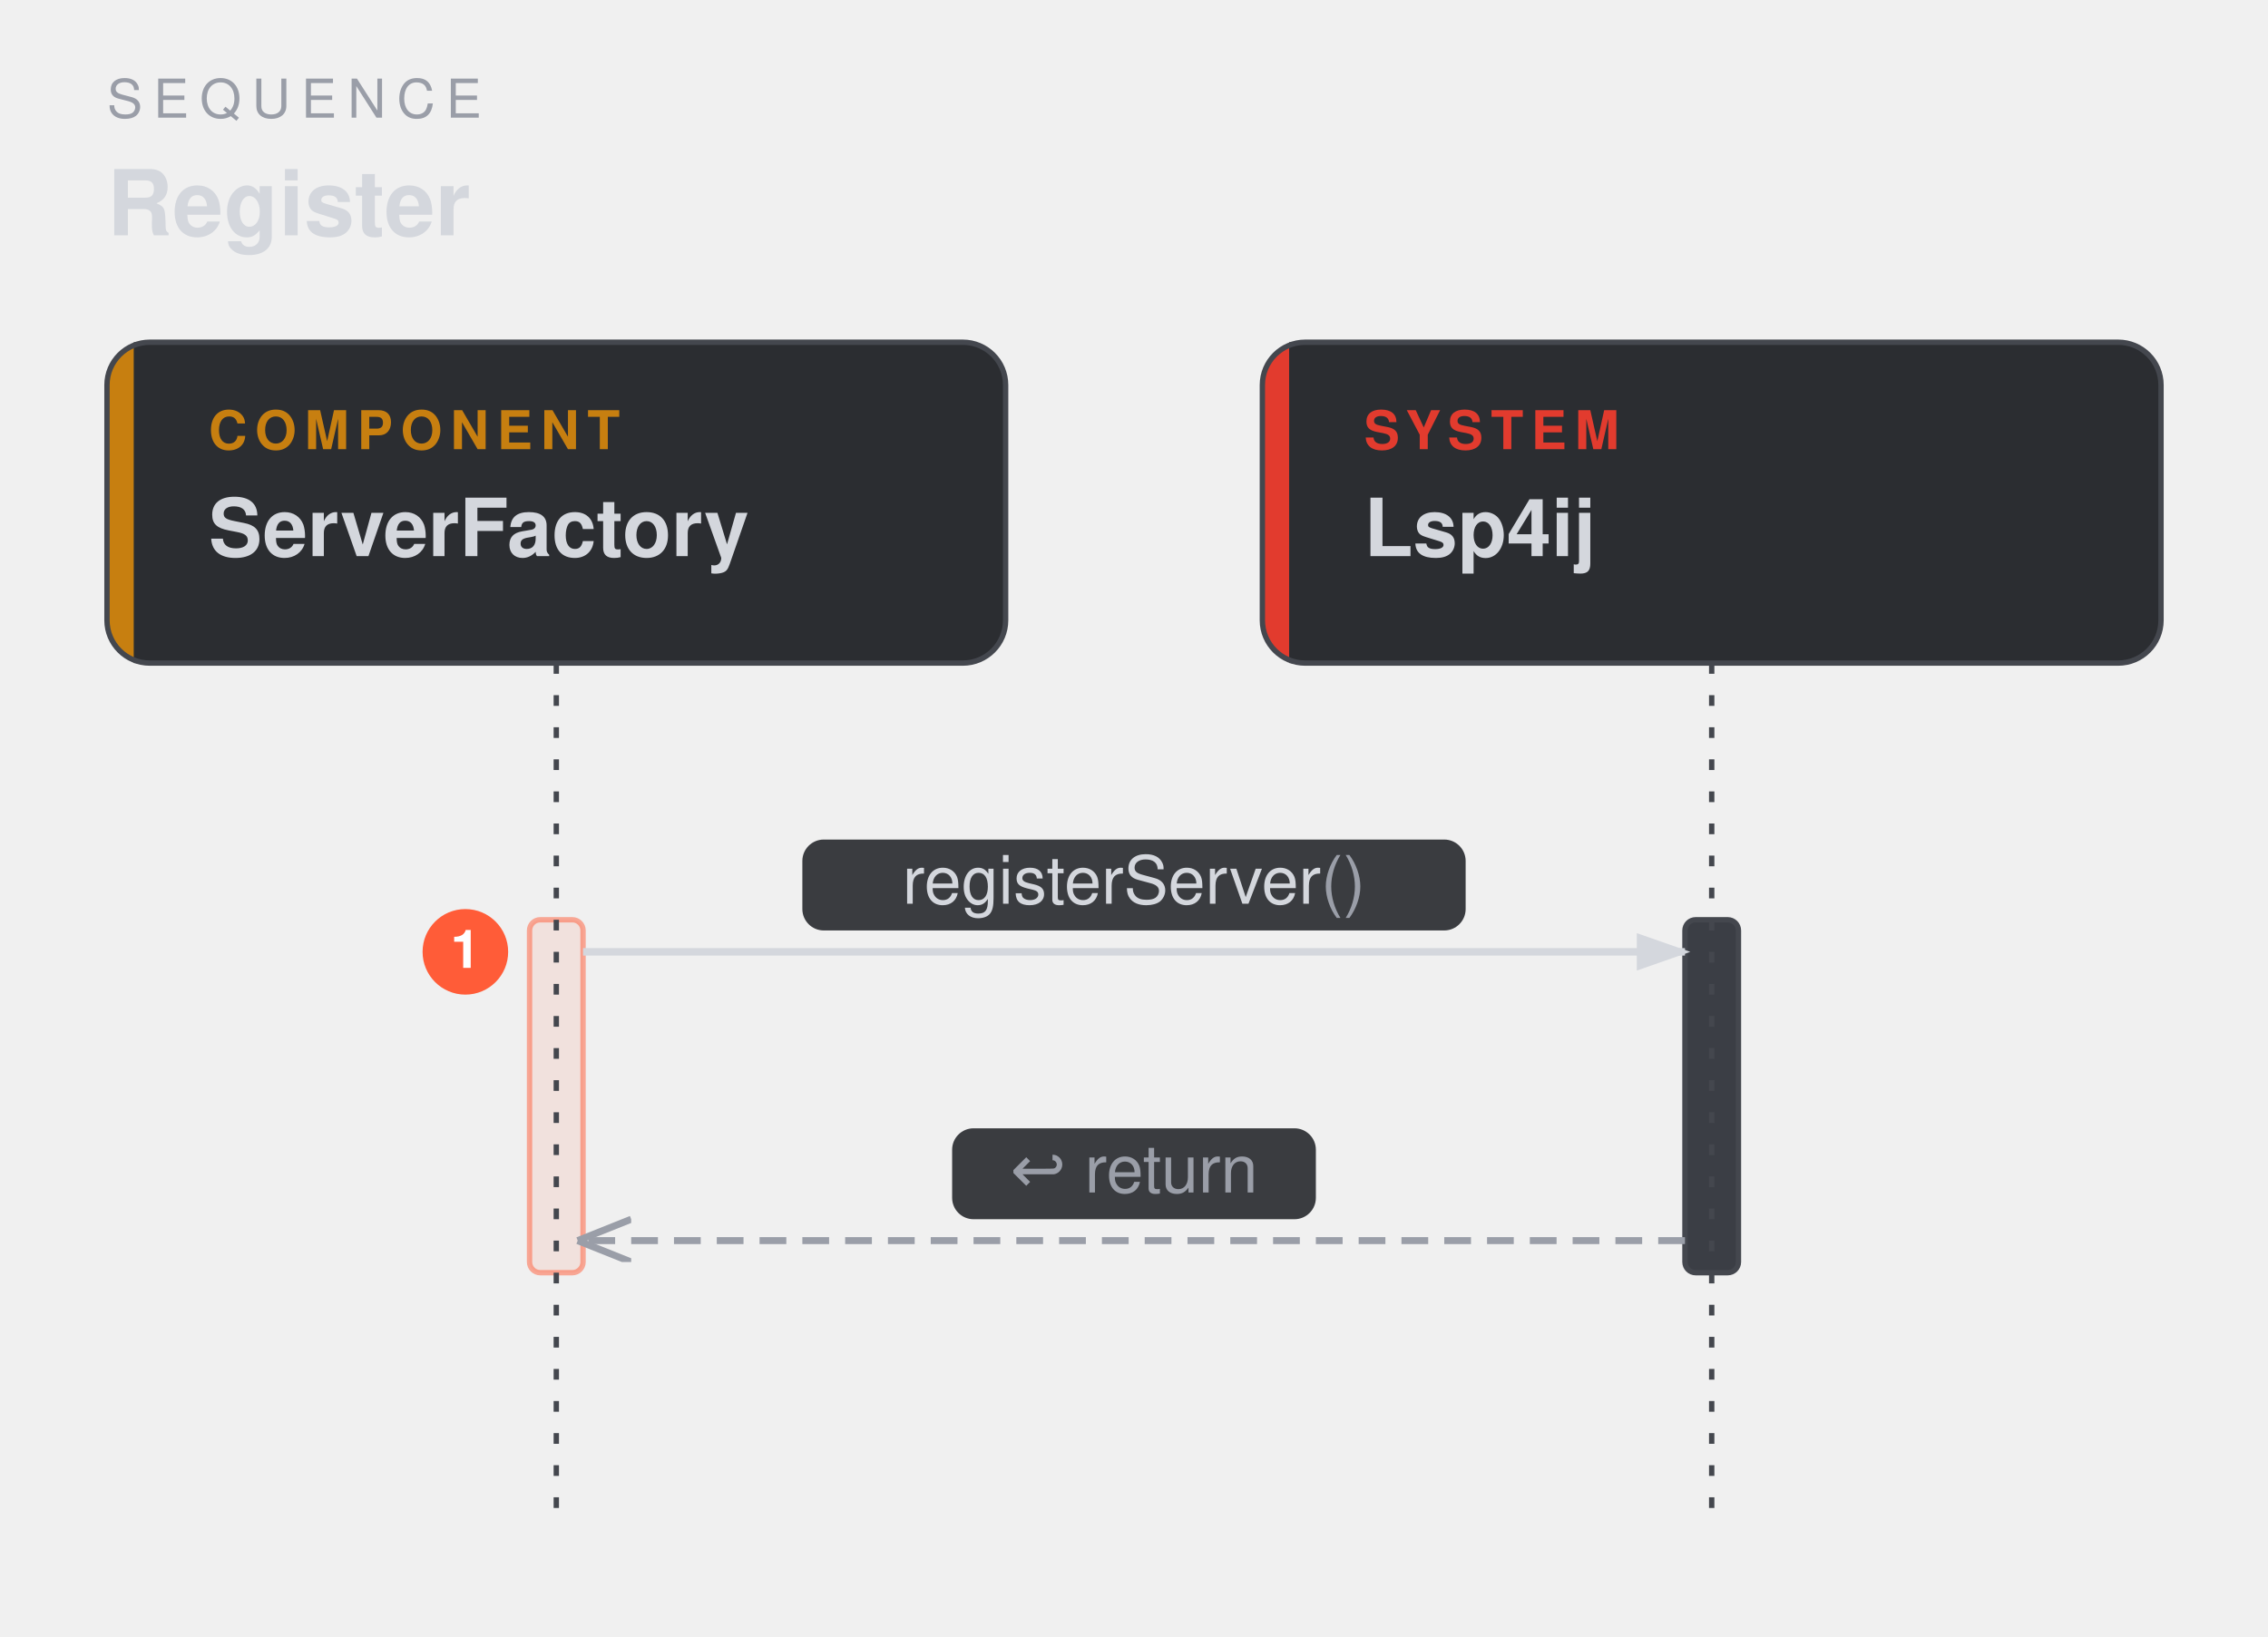
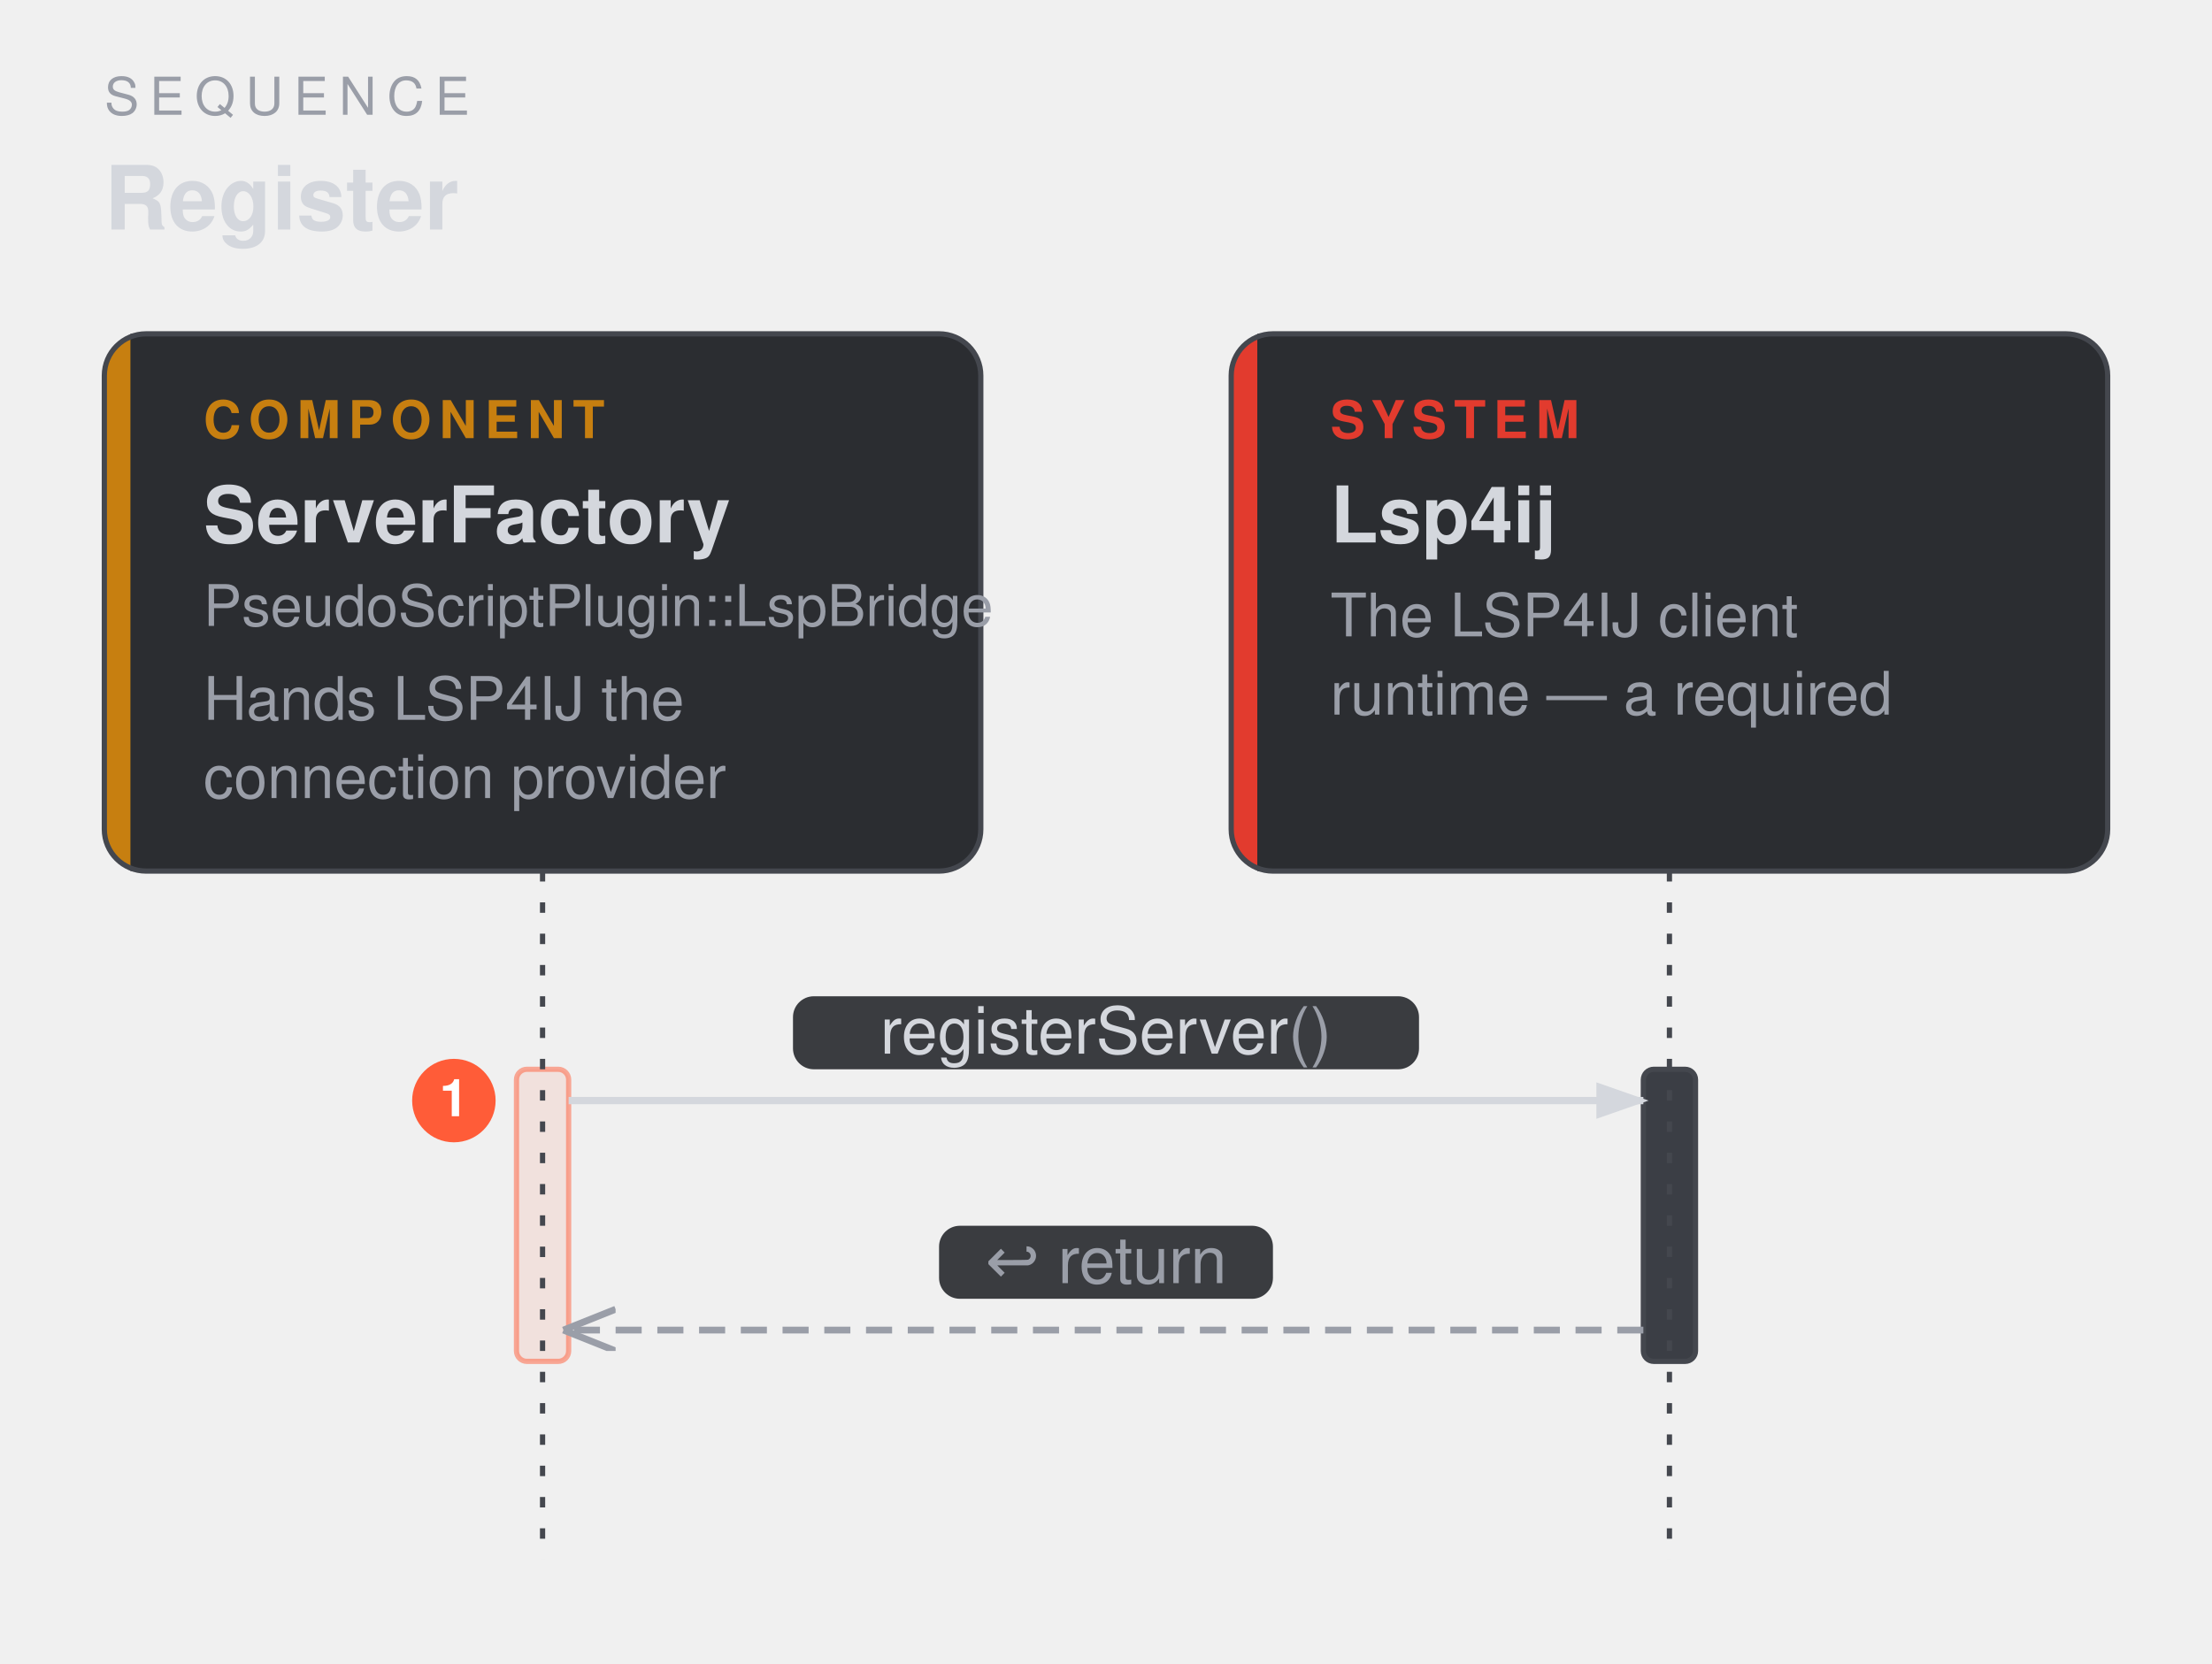
- <svg xmlns="http://www.w3.org/2000/svg" viewBox="0 0 424 306" width="424" height="306" font-family="sans-serif" font-size="13">
+ <svg xmlns="http://www.w3.org/2000/svg" viewBox="0 0 424 319" width="424" height="319" font-family="sans-serif" font-size="13">
  <defs>
    <marker id="arrow" markerWidth="10" markerHeight="10" refX="9" refY="3" orient="auto" markerUnits="strokeWidth">
      <path d="M0,0 L9,3 L0,6 z" fill="#b7bbc3" />
    </marker>
  </defs>
  <g font-family="Helvetica, Arial, sans-serif">
    <defs>
      <marker id="seqcall" markerWidth="11" markerHeight="11" refX="9" refY="3.5" orient="auto" markerUnits="userSpaceOnUse">
        <path d="M0,0 L10,3.5 L0,7 z" fill="#d4d7dd" />
      </marker>
      <marker id="seqret" markerWidth="12" markerHeight="12" refX="9" refY="4" orient="auto" markerUnits="userSpaceOnUse">
        <path d="M0,0 L10,4 M0,8 L10,4" fill="none" stroke="#9a9ea8" stroke-width="1.3" />
      </marker>
    </defs>
    <text x="20" y="22" font-size="10" letter-spacing="2" fill="#9a9ea8">SEQUENCE</text>
    <text x="20" y="44" font-size="17" font-weight="700" fill="#d4d7dd">Register</text>
-     <rect x="99" y="172" width="10" height="66" rx="2" fill="#ff5c38" fill-opacity="0.10" stroke="#ff5c38" stroke-opacity="0.5" />
-     <rect x="315" y="172" width="10" height="66" rx="2" fill="#3b3e45" fill-opacity="1" stroke="#44474e" stroke-opacity="1" />
-     <rect x="20" y="64" width="168" height="60" rx="8" fill="#c77f10" filter="url(#cardlift)" />
-     <path d="M25,64 H180 A8,8 0 0 1 188,72 V116 A8,8 0 0 1 180,124 H25 Z" fill="#2b2d31" />
-     <rect x="20" y="64" width="168" height="60" rx="8" fill="none" stroke="#44474e" />
+     <rect x="99" y="205" width="10" height="56" rx="2" fill="#ff5c38" fill-opacity="0.10" stroke="#ff5c38" stroke-opacity="0.5" />
+     <rect x="315" y="205" width="10" height="56" rx="2" fill="#3b3e45" fill-opacity="1" stroke="#44474e" stroke-opacity="1" />
+     <rect x="20" y="64" width="168" height="103" rx="8" fill="#c77f10" filter="url(#cardlift)" />
+     <path d="M25,64 H180 A8,8 0 0 1 188,72 V159 A8,8 0 0 1 180,167 H25 Z" fill="#2b2d31" />
+     <rect x="20" y="64" width="168" height="103" rx="8" fill="none" stroke="#44474e" />
    <text x="39" y="84" font-size="10" letter-spacing="1.5" font-weight="600" fill="#c77f10">COMPONENT</text>
    <text x="39" y="104" font-size="15" font-weight="700" fill="#d4d7dd">ServerFactory</text>
-     <line x1="104" y1="124" x2="104" y2="286" stroke="#44474e" stroke-dasharray="2 4" />
-     <rect x="236" y="64" width="168" height="60" rx="8" fill="#e23b2e" filter="url(#cardlift)" />
-     <path d="M241,64 H396 A8,8 0 0 1 404,72 V116 A8,8 0 0 1 396,124 H241 Z" fill="#2b2d31" />
-     <rect x="236" y="64" width="168" height="60" rx="8" fill="none" stroke="#44474e" />
+     <text x="39" y="120" font-size="11" fill="#9a9ea8">PseudoScriptPlugin::LspBridge</text>
+     <text x="39" y="138" font-size="11.5" fill="#9a9ea8">Hands LSP4IJ the</text>
+     <text x="39" y="153" font-size="11.5" fill="#9a9ea8">connection provider</text>
+     <line x1="104" y1="167" x2="104" y2="299" stroke="#44474e" stroke-dasharray="2 4" />
+     <rect x="236" y="64" width="168" height="103" rx="8" fill="#e23b2e" filter="url(#cardlift)" />
+     <path d="M241,64 H396 A8,8 0 0 1 404,72 V159 A8,8 0 0 1 396,167 H241 Z" fill="#2b2d31" />
+     <rect x="236" y="64" width="168" height="103" rx="8" fill="none" stroke="#44474e" />
    <text x="255" y="84" font-size="10" letter-spacing="1.5" font-weight="600" fill="#e23b2e">SYSTEM</text>
    <text x="255" y="104" font-size="15" font-weight="700" fill="#d4d7dd">Lsp4ij</text>
-     <line x1="320" y1="124" x2="320" y2="286" stroke="#44474e" stroke-dasharray="2 4" />
-     <line x1="109" y1="178" x2="315" y2="178" stroke="#d4d7dd" stroke-width="1.4" marker-end="url(#seqcall)" />
-     <circle cx="87" cy="178" r="8" fill="#ff5c38" />
-     <text x="87" y="181" text-anchor="middle" font-size="10" font-weight="700" fill="#fff">1</text>
-     <rect x="150" y="157" width="124" height="17" rx="4" fill="#2b2d31" fill-opacity="0.92" />
-     <text x="212" y="169" text-anchor="middle" font-size="12.5" fill="#d4d7dd">registerServer<tspan fill="#9a9ea8">()</tspan>
+     <text x="255" y="122" font-size="11.5" fill="#9a9ea8">The LSP4IJ client</text>
+     <text x="255" y="137" font-size="11.5" fill="#9a9ea8">runtime — a required</text>
+     <line x1="320" y1="167" x2="320" y2="299" stroke="#44474e" stroke-dasharray="2 4" />
+     <line x1="109" y1="211" x2="315" y2="211" stroke="#d4d7dd" stroke-width="1.4" marker-end="url(#seqcall)" />
+     <circle cx="87" cy="211" r="8" fill="#ff5c38" />
+     <text x="87" y="214" text-anchor="middle" font-size="10" font-weight="700" fill="#fff">1</text>
+     <rect x="152" y="191" width="120" height="14" rx="4" fill="#2b2d31" fill-opacity="0.92" />
+     <text x="212" y="202" text-anchor="middle" font-size="12.5" fill="#d4d7dd">registerServer<tspan fill="#9a9ea8">()</tspan>
    </text>
-     <line x1="315" y1="232" x2="109" y2="232" stroke="#9a9ea8" stroke-width="1.3" stroke-dasharray="5 3" marker-end="url(#seqret)" />
-     <rect x="178" y="211" width="68" height="17" rx="4" fill="#2b2d31" fill-opacity="0.92" />
-     <text x="212" y="223" text-anchor="middle" font-size="12.5" fill="#9a9ea8">↩ return</text>
+     <line x1="315" y1="255" x2="109" y2="255" stroke="#9a9ea8" stroke-width="1.3" stroke-dasharray="5 3" marker-end="url(#seqret)" />
+     <rect x="180" y="235" width="64" height="14" rx="4" fill="#2b2d31" fill-opacity="0.92" />
+     <text x="212" y="246" text-anchor="middle" font-size="12.5" fill="#9a9ea8">↩ return</text>
  </g>
</svg>
